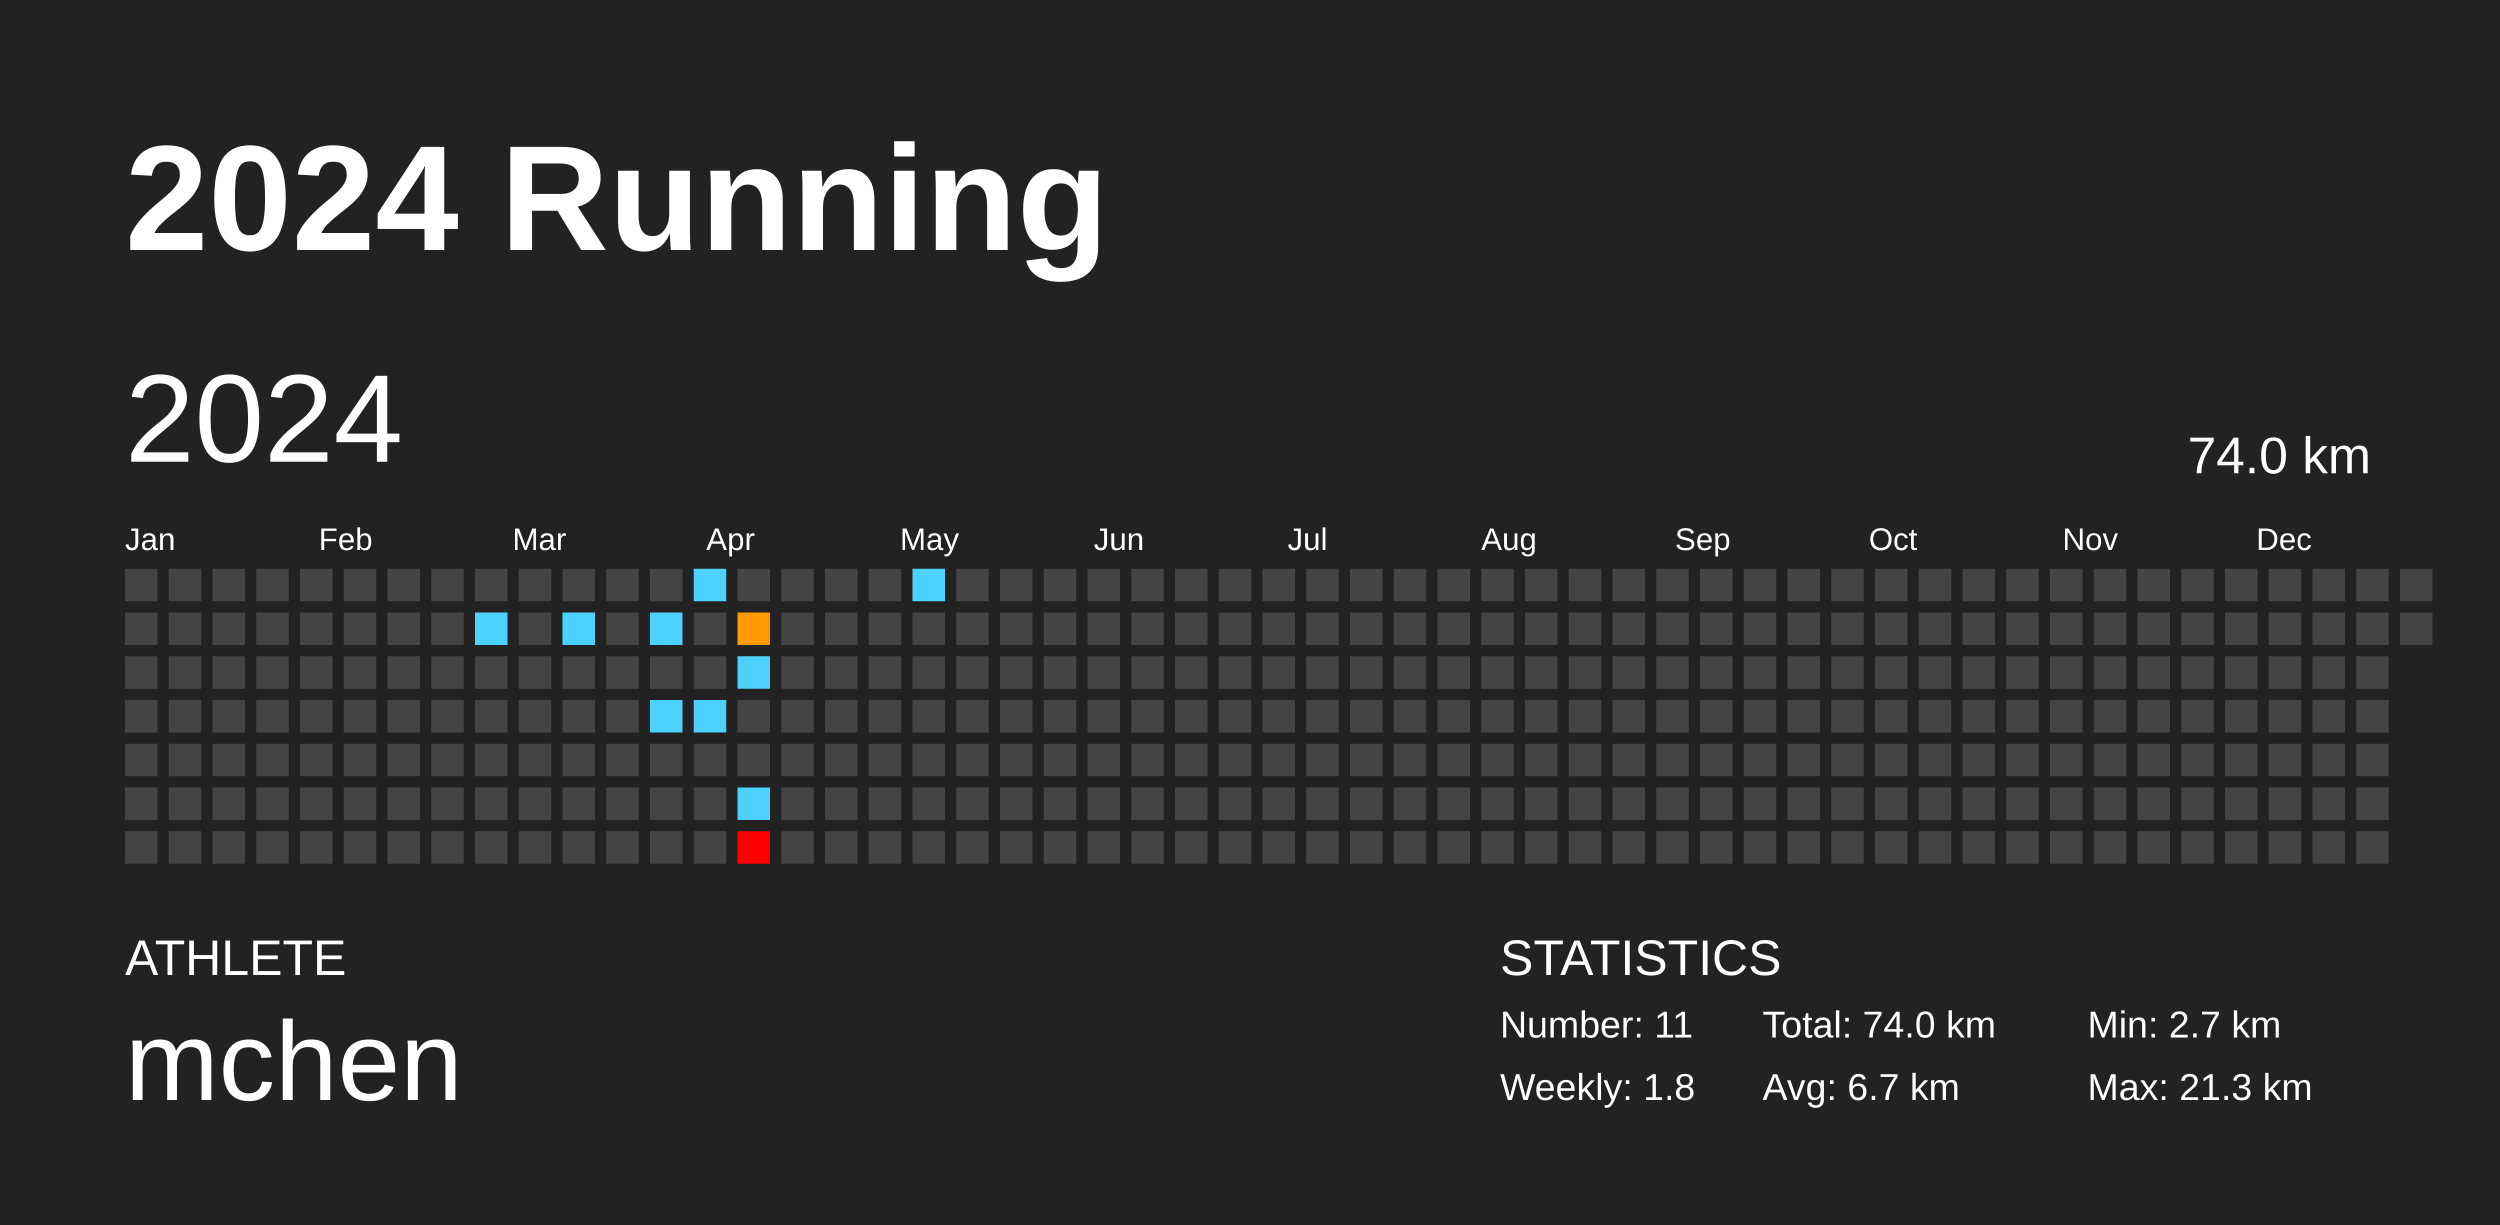
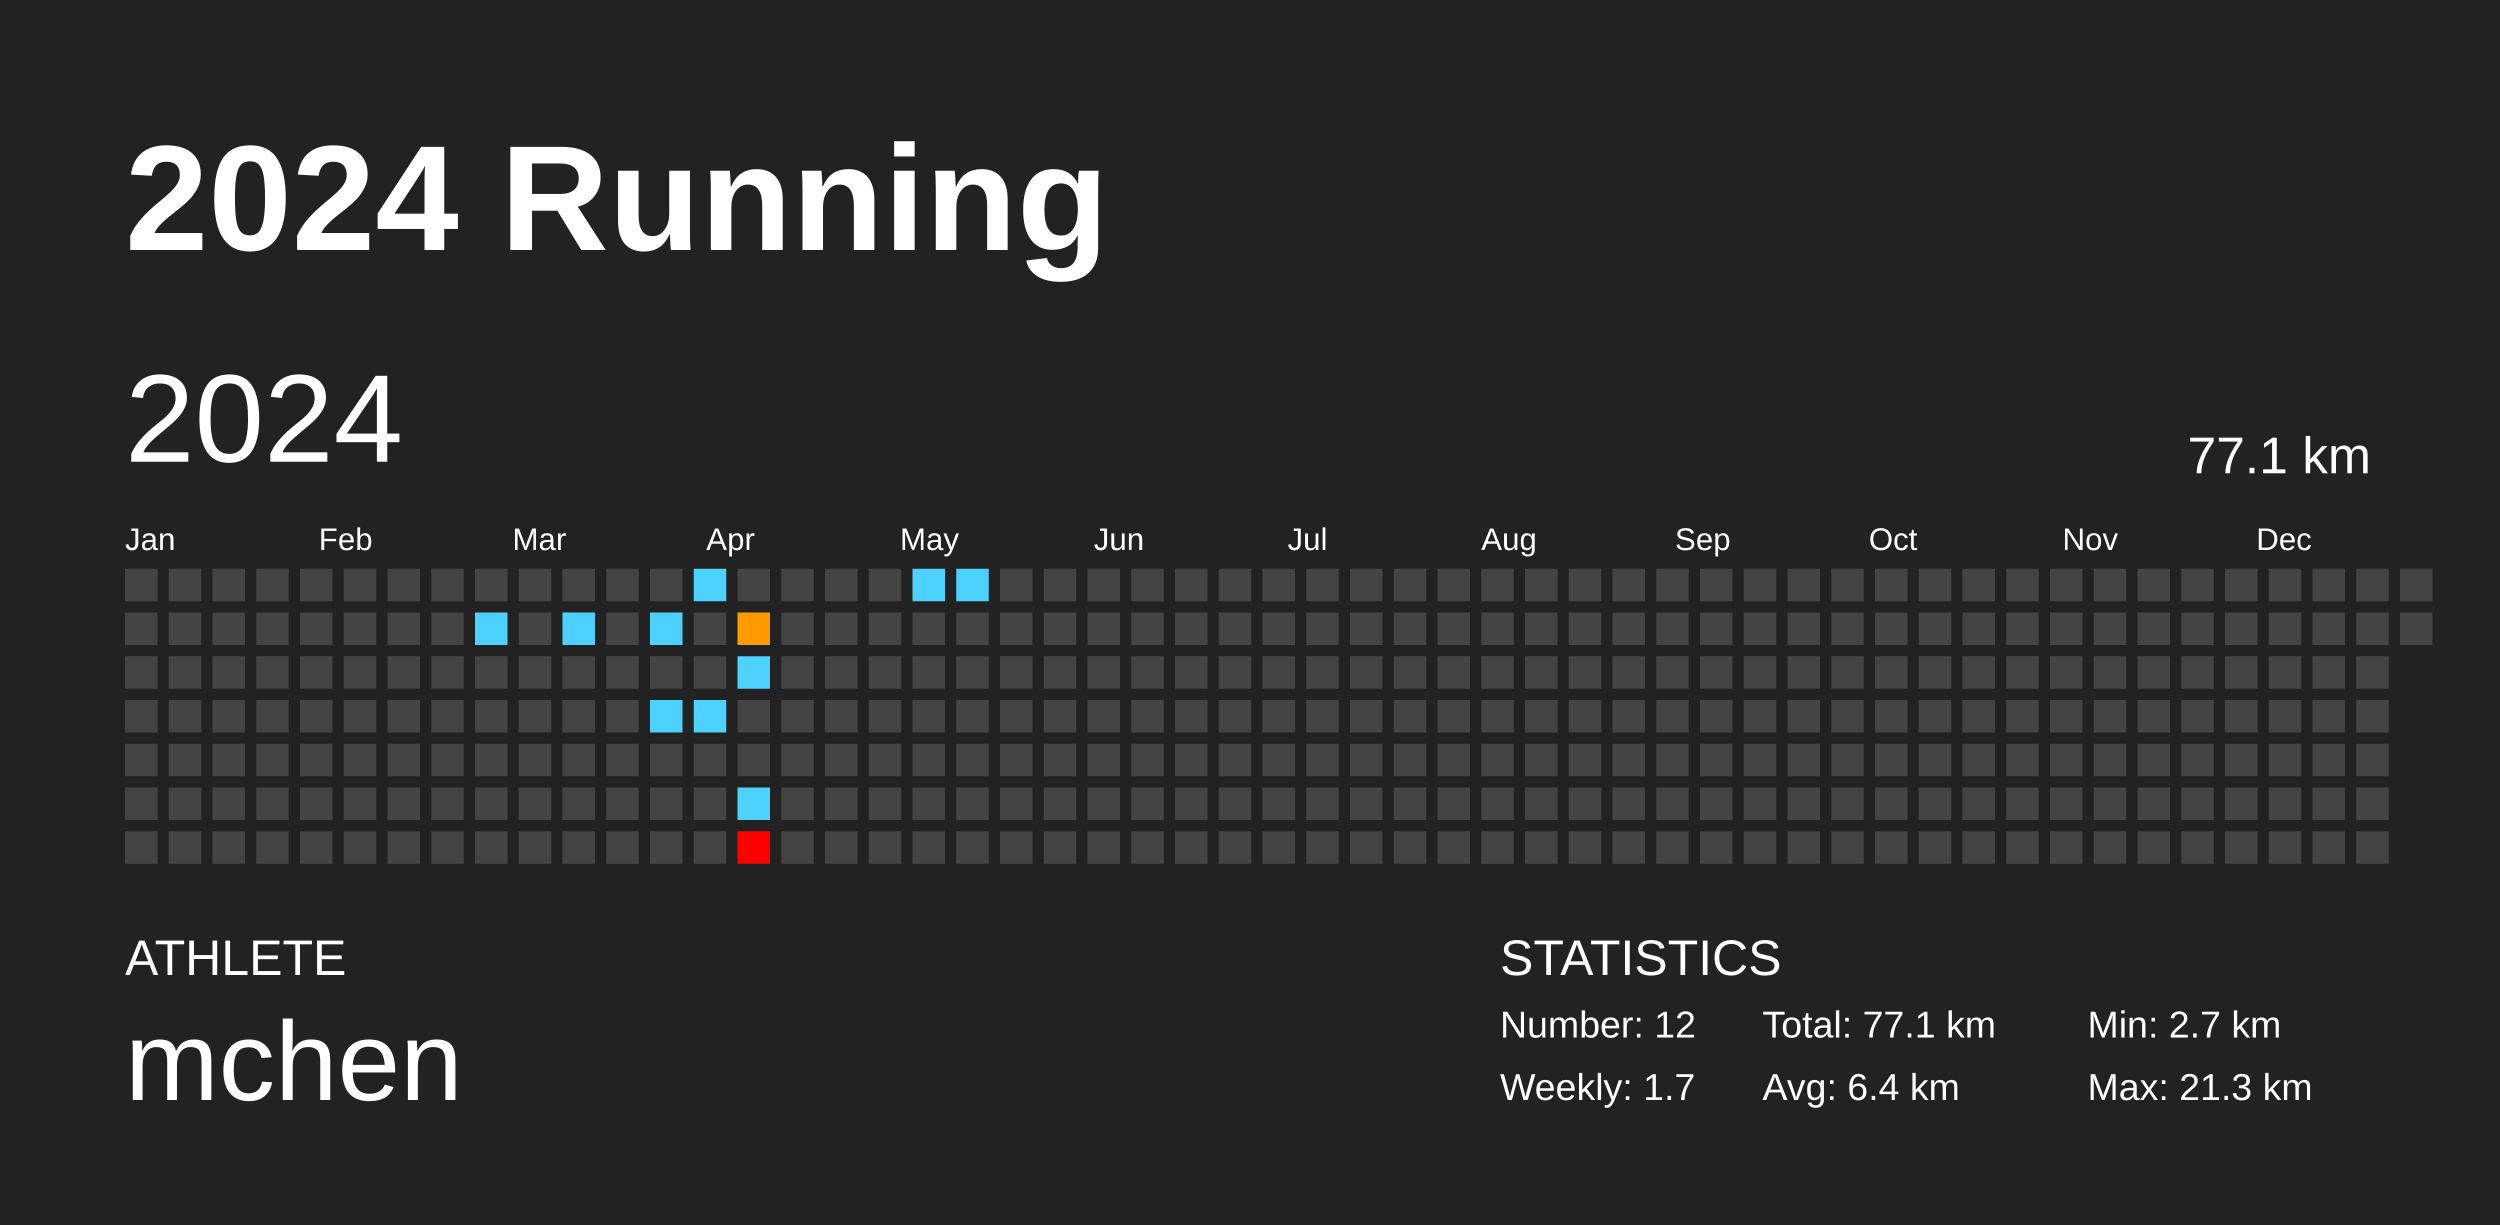
<svg xmlns="http://www.w3.org/2000/svg" baseProfile="full" height="98mm" version="1.1" viewBox="0,0,200,98" width="200mm">
  <defs />
  <rect fill="#222222" height="98" width="200" x="0" y="0" />
  <text fill="#FFFFFF" style="font-size:12px; font-family:Arial; font-weight:bold;" x="10" y="20">2024 Running</text>
  <text fill="#FFFFFF" style="font-size:4px; font-family:Arial" x="10" y="78">ATHLETE</text>
  <text fill="#FFFFFF" style="font-size:9px; font-family:Arial" x="10" y="88">mchen</text>
  <text fill="#FFFFFF" style="font-size:4px; font-family:Arial" x="120" y="78">STATISTICS</text>
-   <text fill="#FFFFFF" style="font-size:3px; font-family:Arial" x="120" y="83">Number: 11</text>
-   <text fill="#FFFFFF" style="font-size:3px; font-family:Arial" x="120" y="88">Weekly: 1.8</text>
-   <text fill="#FFFFFF" style="font-size:3px; font-family:Arial" x="141" y="83">Total: 74.0 km</text>
-   <text fill="#FFFFFF" style="font-size:3px; font-family:Arial" x="141" y="88">Avg: 6.7 km</text>
+   <text fill="#FFFFFF" style="font-size:3px; font-family:Arial" x="120" y="83">Number: 12</text>
+   <text fill="#FFFFFF" style="font-size:3px; font-family:Arial" x="120" y="88">Weekly: 1.7</text>
+   <text fill="#FFFFFF" style="font-size:3px; font-family:Arial" x="141" y="83">Total: 77.1 km</text>
+   <text fill="#FFFFFF" style="font-size:3px; font-family:Arial" x="141" y="88">Avg: 6.4 km</text>
  <text fill="#FFFFFF" style="font-size:3px; font-family:Arial" x="167" y="83">Min: 2.7 km</text>
  <text fill="#FFFFFF" style="font-size:3px; font-family:Arial" x="167" y="88">Max: 21.3 km</text>
  <text dominant-baseline="hanging" fill="#FFFFFF" style="font-size:10.0px; font-family:Arial;" x="10" y="30">2024</text>
-   <text dominant-baseline="hanging" fill="#FFFFFF" style="font-size:4.125px; font-family:Arial;" x="175" y="35">74.0 km</text>
+   <text dominant-baseline="hanging" fill="#FFFFFF" style="font-size:4.125px; font-family:Arial;" x="175" y="35">77.1 km</text>
  <text fill="#FFFFFF" style="font-size:2.5px; font-family:Arial" x="10.0" y="44">Jan</text>
  <text fill="#FFFFFF" style="font-size:2.5px; font-family:Arial" x="25.5" y="44">Feb</text>
  <text fill="#FFFFFF" style="font-size:2.5px; font-family:Arial" x="41.0" y="44">Mar</text>
  <text fill="#FFFFFF" style="font-size:2.5px; font-family:Arial" x="56.5" y="44">Apr</text>
  <text fill="#FFFFFF" style="font-size:2.5px; font-family:Arial" x="72.0" y="44">May</text>
  <text fill="#FFFFFF" style="font-size:2.5px; font-family:Arial" x="87.5" y="44">Jun</text>
  <text fill="#FFFFFF" style="font-size:2.5px; font-family:Arial" x="103.0" y="44">Jul</text>
  <text fill="#FFFFFF" style="font-size:2.5px; font-family:Arial" x="118.5" y="44">Aug</text>
  <text fill="#FFFFFF" style="font-size:2.5px; font-family:Arial" x="134.0" y="44">Sep</text>
  <text fill="#FFFFFF" style="font-size:2.5px; font-family:Arial" x="149.5" y="44">Oct</text>
  <text fill="#FFFFFF" style="font-size:2.5px; font-family:Arial" x="165.0" y="44">Nov</text>
  <text fill="#FFFFFF" style="font-size:2.5px; font-family:Arial" x="180.5" y="44">Dec</text>
  <rect fill="#444444" height="2.6" width="2.6" x="10.0" y="45.5" />
  <rect fill="#444444" height="2.6" width="2.6" x="10.0" y="49.0" />
  <rect fill="#444444" height="2.6" width="2.6" x="10.0" y="52.5" />
  <rect fill="#444444" height="2.6" width="2.6" x="10.0" y="56.0" />
  <rect fill="#444444" height="2.6" width="2.6" x="10.0" y="59.5" />
  <rect fill="#444444" height="2.6" width="2.6" x="10.0" y="63.0" />
  <rect fill="#444444" height="2.6" width="2.6" x="10.0" y="66.5" />
  <rect fill="#444444" height="2.6" width="2.6" x="13.5" y="45.5" />
  <rect fill="#444444" height="2.6" width="2.6" x="13.5" y="49.0" />
  <rect fill="#444444" height="2.6" width="2.6" x="13.5" y="52.5" />
  <rect fill="#444444" height="2.6" width="2.6" x="13.5" y="56.0" />
  <rect fill="#444444" height="2.6" width="2.6" x="13.5" y="59.5" />
  <rect fill="#444444" height="2.6" width="2.6" x="13.5" y="63.0" />
  <rect fill="#444444" height="2.6" width="2.6" x="13.5" y="66.5" />
  <rect fill="#444444" height="2.6" width="2.6" x="17.0" y="45.5" />
  <rect fill="#444444" height="2.6" width="2.6" x="17.0" y="49.0" />
  <rect fill="#444444" height="2.6" width="2.6" x="17.0" y="52.5" />
  <rect fill="#444444" height="2.6" width="2.6" x="17.0" y="56.0" />
  <rect fill="#444444" height="2.6" width="2.6" x="17.0" y="59.5" />
  <rect fill="#444444" height="2.6" width="2.6" x="17.0" y="63.0" />
  <rect fill="#444444" height="2.6" width="2.6" x="17.0" y="66.5" />
  <rect fill="#444444" height="2.6" width="2.6" x="20.5" y="45.5" />
  <rect fill="#444444" height="2.6" width="2.6" x="20.5" y="49.0" />
  <rect fill="#444444" height="2.6" width="2.6" x="20.5" y="52.5" />
  <rect fill="#444444" height="2.6" width="2.6" x="20.5" y="56.0" />
  <rect fill="#444444" height="2.6" width="2.6" x="20.5" y="59.5" />
  <rect fill="#444444" height="2.6" width="2.6" x="20.5" y="63.0" />
  <rect fill="#444444" height="2.6" width="2.6" x="20.5" y="66.5" />
  <rect fill="#444444" height="2.6" width="2.6" x="24.0" y="45.5" />
  <rect fill="#444444" height="2.6" width="2.6" x="24.0" y="49.0" />
  <rect fill="#444444" height="2.6" width="2.6" x="24.0" y="52.5" />
  <rect fill="#444444" height="2.6" width="2.6" x="24.0" y="56.0" />
  <rect fill="#444444" height="2.6" width="2.6" x="24.0" y="59.5" />
  <rect fill="#444444" height="2.6" width="2.6" x="24.0" y="63.0" />
  <rect fill="#444444" height="2.6" width="2.6" x="24.0" y="66.5" />
  <rect fill="#444444" height="2.6" width="2.6" x="27.5" y="45.5" />
  <rect fill="#444444" height="2.6" width="2.6" x="27.5" y="49.0" />
  <rect fill="#444444" height="2.6" width="2.6" x="27.5" y="52.5" />
  <rect fill="#444444" height="2.6" width="2.6" x="27.5" y="56.0" />
  <rect fill="#444444" height="2.6" width="2.6" x="27.5" y="59.5" />
  <rect fill="#444444" height="2.6" width="2.6" x="27.5" y="63.0" />
  <rect fill="#444444" height="2.6" width="2.6" x="27.5" y="66.5" />
  <rect fill="#444444" height="2.6" width="2.6" x="31.0" y="45.5" />
  <rect fill="#444444" height="2.6" width="2.6" x="31.0" y="49.0" />
  <rect fill="#444444" height="2.6" width="2.6" x="31.0" y="52.5" />
  <rect fill="#444444" height="2.6" width="2.6" x="31.0" y="56.0" />
  <rect fill="#444444" height="2.6" width="2.6" x="31.0" y="59.5" />
  <rect fill="#444444" height="2.6" width="2.6" x="31.0" y="63.0" />
  <rect fill="#444444" height="2.6" width="2.6" x="31.0" y="66.5" />
  <rect fill="#444444" height="2.6" width="2.6" x="34.5" y="45.5" />
  <rect fill="#444444" height="2.6" width="2.6" x="34.5" y="49.0" />
  <rect fill="#444444" height="2.6" width="2.6" x="34.5" y="52.5" />
  <rect fill="#444444" height="2.6" width="2.6" x="34.5" y="56.0" />
  <rect fill="#444444" height="2.6" width="2.6" x="34.5" y="59.5" />
  <rect fill="#444444" height="2.6" width="2.6" x="34.5" y="63.0" />
  <rect fill="#444444" height="2.6" width="2.6" x="34.5" y="66.5" />
  <rect fill="#444444" height="2.6" width="2.6" x="38.0" y="45.5" />
  <rect fill="#4dd2ff" height="2.6" width="2.6" x="38.0" y="49.0" />
  <rect fill="#444444" height="2.6" width="2.6" x="38.0" y="52.5" />
  <rect fill="#444444" height="2.6" width="2.6" x="38.0" y="56.0" />
  <rect fill="#444444" height="2.6" width="2.6" x="38.0" y="59.5" />
  <rect fill="#444444" height="2.6" width="2.6" x="38.0" y="63.0" />
  <rect fill="#444444" height="2.6" width="2.6" x="38.0" y="66.5" />
  <rect fill="#444444" height="2.6" width="2.6" x="41.5" y="45.5" />
  <rect fill="#444444" height="2.6" width="2.6" x="41.5" y="49.0" />
  <rect fill="#444444" height="2.6" width="2.6" x="41.5" y="52.5" />
  <rect fill="#444444" height="2.6" width="2.6" x="41.5" y="56.0" />
  <rect fill="#444444" height="2.6" width="2.6" x="41.5" y="59.5" />
  <rect fill="#444444" height="2.6" width="2.6" x="41.5" y="63.0" />
  <rect fill="#444444" height="2.6" width="2.6" x="41.5" y="66.5" />
  <rect fill="#444444" height="2.6" width="2.6" x="45.0" y="45.5" />
  <rect fill="#4dd2ff" height="2.6" width="2.6" x="45.0" y="49.0" />
  <rect fill="#444444" height="2.6" width="2.6" x="45.0" y="52.5" />
  <rect fill="#444444" height="2.6" width="2.6" x="45.0" y="56.0" />
  <rect fill="#444444" height="2.6" width="2.6" x="45.0" y="59.5" />
  <rect fill="#444444" height="2.6" width="2.6" x="45.0" y="63.0" />
  <rect fill="#444444" height="2.6" width="2.6" x="45.0" y="66.5" />
  <rect fill="#444444" height="2.6" width="2.6" x="48.5" y="45.5" />
  <rect fill="#444444" height="2.6" width="2.6" x="48.5" y="49.0" />
  <rect fill="#444444" height="2.6" width="2.6" x="48.5" y="52.5" />
  <rect fill="#444444" height="2.6" width="2.6" x="48.5" y="56.0" />
  <rect fill="#444444" height="2.6" width="2.6" x="48.5" y="59.5" />
  <rect fill="#444444" height="2.6" width="2.6" x="48.5" y="63.0" />
  <rect fill="#444444" height="2.6" width="2.6" x="48.5" y="66.5" />
  <rect fill="#444444" height="2.6" width="2.6" x="52.0" y="45.5" />
  <rect fill="#4dd2ff" height="2.6" width="2.6" x="52.0" y="49.0" />
  <rect fill="#444444" height="2.6" width="2.6" x="52.0" y="52.5" />
  <rect fill="#4dd2ff" height="2.6" width="2.6" x="52.0" y="56.0" />
  <rect fill="#444444" height="2.6" width="2.6" x="52.0" y="59.5" />
  <rect fill="#444444" height="2.6" width="2.6" x="52.0" y="63.0" />
  <rect fill="#444444" height="2.6" width="2.6" x="52.0" y="66.5" />
  <rect fill="#4dd2ff" height="2.6" width="2.6" x="55.5" y="45.5" />
  <rect fill="#444444" height="2.6" width="2.6" x="55.5" y="49.0" />
  <rect fill="#444444" height="2.6" width="2.6" x="55.5" y="52.5" />
  <rect fill="#4dd2ff" height="2.6" width="2.6" x="55.5" y="56.0" />
  <rect fill="#444444" height="2.6" width="2.6" x="55.5" y="59.5" />
  <rect fill="#444444" height="2.6" width="2.6" x="55.5" y="63.0" />
  <rect fill="#444444" height="2.6" width="2.6" x="55.5" y="66.5" />
  <rect fill="#444444" height="2.6" width="2.6" x="59.0" y="45.5" />
  <rect fill="#ff9b00" height="2.6" width="2.6" x="59.0" y="49.0" />
  <rect fill="#4dd2ff" height="2.6" width="2.6" x="59.0" y="52.5" />
  <rect fill="#444444" height="2.6" width="2.6" x="59.0" y="56.0" />
  <rect fill="#444444" height="2.6" width="2.6" x="59.0" y="59.5" />
  <rect fill="#4dd2ff" height="2.6" width="2.6" x="59.0" y="63.0" />
  <rect fill="red" height="2.6" width="2.6" x="59.0" y="66.5" />
  <rect fill="#444444" height="2.6" width="2.6" x="62.5" y="45.5" />
  <rect fill="#444444" height="2.6" width="2.6" x="62.5" y="49.0" />
  <rect fill="#444444" height="2.6" width="2.6" x="62.5" y="52.5" />
  <rect fill="#444444" height="2.6" width="2.6" x="62.5" y="56.0" />
  <rect fill="#444444" height="2.6" width="2.6" x="62.5" y="59.5" />
  <rect fill="#444444" height="2.6" width="2.6" x="62.5" y="63.0" />
  <rect fill="#444444" height="2.6" width="2.6" x="62.5" y="66.5" />
  <rect fill="#444444" height="2.6" width="2.6" x="66.0" y="45.5" />
  <rect fill="#444444" height="2.6" width="2.6" x="66.0" y="49.0" />
  <rect fill="#444444" height="2.6" width="2.6" x="66.0" y="52.5" />
  <rect fill="#444444" height="2.6" width="2.6" x="66.0" y="56.0" />
  <rect fill="#444444" height="2.6" width="2.6" x="66.0" y="59.5" />
  <rect fill="#444444" height="2.6" width="2.6" x="66.0" y="63.0" />
  <rect fill="#444444" height="2.6" width="2.6" x="66.0" y="66.5" />
  <rect fill="#444444" height="2.6" width="2.6" x="69.5" y="45.5" />
  <rect fill="#444444" height="2.6" width="2.6" x="69.5" y="49.0" />
  <rect fill="#444444" height="2.6" width="2.6" x="69.5" y="52.5" />
  <rect fill="#444444" height="2.6" width="2.6" x="69.5" y="56.0" />
  <rect fill="#444444" height="2.6" width="2.6" x="69.5" y="59.5" />
  <rect fill="#444444" height="2.6" width="2.6" x="69.5" y="63.0" />
  <rect fill="#444444" height="2.6" width="2.6" x="69.5" y="66.5" />
  <rect fill="#4dd2ff" height="2.6" width="2.6" x="73.0" y="45.5" />
  <rect fill="#444444" height="2.6" width="2.6" x="73.0" y="49.0" />
  <rect fill="#444444" height="2.6" width="2.6" x="73.0" y="52.5" />
  <rect fill="#444444" height="2.6" width="2.6" x="73.0" y="56.0" />
  <rect fill="#444444" height="2.6" width="2.6" x="73.0" y="59.5" />
  <rect fill="#444444" height="2.6" width="2.6" x="73.0" y="63.0" />
  <rect fill="#444444" height="2.6" width="2.6" x="73.0" y="66.5" />
-   <rect fill="#444444" height="2.6" width="2.6" x="76.5" y="45.5" />
+   <rect fill="#4dd2ff" height="2.6" width="2.6" x="76.5" y="45.5" />
  <rect fill="#444444" height="2.6" width="2.6" x="76.5" y="49.0" />
  <rect fill="#444444" height="2.6" width="2.6" x="76.5" y="52.5" />
  <rect fill="#444444" height="2.6" width="2.6" x="76.5" y="56.0" />
  <rect fill="#444444" height="2.6" width="2.6" x="76.5" y="59.5" />
  <rect fill="#444444" height="2.6" width="2.6" x="76.5" y="63.0" />
  <rect fill="#444444" height="2.6" width="2.6" x="76.5" y="66.5" />
  <rect fill="#444444" height="2.6" width="2.6" x="80.0" y="45.5" />
  <rect fill="#444444" height="2.6" width="2.6" x="80.0" y="49.0" />
  <rect fill="#444444" height="2.6" width="2.6" x="80.0" y="52.5" />
  <rect fill="#444444" height="2.6" width="2.6" x="80.0" y="56.0" />
  <rect fill="#444444" height="2.6" width="2.6" x="80.0" y="59.5" />
  <rect fill="#444444" height="2.6" width="2.6" x="80.0" y="63.0" />
  <rect fill="#444444" height="2.6" width="2.6" x="80.0" y="66.5" />
  <rect fill="#444444" height="2.6" width="2.6" x="83.5" y="45.5" />
  <rect fill="#444444" height="2.6" width="2.6" x="83.5" y="49.0" />
  <rect fill="#444444" height="2.6" width="2.6" x="83.5" y="52.5" />
  <rect fill="#444444" height="2.6" width="2.6" x="83.5" y="56.0" />
  <rect fill="#444444" height="2.6" width="2.6" x="83.5" y="59.5" />
  <rect fill="#444444" height="2.6" width="2.6" x="83.5" y="63.0" />
  <rect fill="#444444" height="2.6" width="2.6" x="83.5" y="66.5" />
  <rect fill="#444444" height="2.6" width="2.6" x="87.0" y="45.5" />
  <rect fill="#444444" height="2.6" width="2.6" x="87.0" y="49.0" />
  <rect fill="#444444" height="2.6" width="2.6" x="87.0" y="52.5" />
  <rect fill="#444444" height="2.6" width="2.6" x="87.0" y="56.0" />
  <rect fill="#444444" height="2.6" width="2.6" x="87.0" y="59.5" />
  <rect fill="#444444" height="2.6" width="2.6" x="87.0" y="63.0" />
  <rect fill="#444444" height="2.6" width="2.6" x="87.0" y="66.5" />
  <rect fill="#444444" height="2.6" width="2.6" x="90.5" y="45.5" />
  <rect fill="#444444" height="2.6" width="2.6" x="90.5" y="49.0" />
  <rect fill="#444444" height="2.6" width="2.6" x="90.5" y="52.5" />
  <rect fill="#444444" height="2.6" width="2.6" x="90.5" y="56.0" />
  <rect fill="#444444" height="2.6" width="2.6" x="90.5" y="59.5" />
  <rect fill="#444444" height="2.6" width="2.6" x="90.5" y="63.0" />
  <rect fill="#444444" height="2.6" width="2.6" x="90.5" y="66.5" />
  <rect fill="#444444" height="2.6" width="2.6" x="94.0" y="45.5" />
  <rect fill="#444444" height="2.6" width="2.6" x="94.0" y="49.0" />
  <rect fill="#444444" height="2.6" width="2.6" x="94.0" y="52.5" />
  <rect fill="#444444" height="2.6" width="2.6" x="94.0" y="56.0" />
  <rect fill="#444444" height="2.6" width="2.6" x="94.0" y="59.5" />
  <rect fill="#444444" height="2.6" width="2.6" x="94.0" y="63.0" />
  <rect fill="#444444" height="2.6" width="2.6" x="94.0" y="66.5" />
  <rect fill="#444444" height="2.6" width="2.6" x="97.5" y="45.5" />
  <rect fill="#444444" height="2.6" width="2.6" x="97.5" y="49.0" />
  <rect fill="#444444" height="2.6" width="2.6" x="97.5" y="52.5" />
  <rect fill="#444444" height="2.6" width="2.6" x="97.5" y="56.0" />
  <rect fill="#444444" height="2.6" width="2.6" x="97.5" y="59.5" />
  <rect fill="#444444" height="2.6" width="2.6" x="97.5" y="63.0" />
  <rect fill="#444444" height="2.6" width="2.6" x="97.5" y="66.5" />
  <rect fill="#444444" height="2.6" width="2.6" x="101.0" y="45.5" />
  <rect fill="#444444" height="2.6" width="2.6" x="101.0" y="49.0" />
  <rect fill="#444444" height="2.6" width="2.6" x="101.0" y="52.5" />
  <rect fill="#444444" height="2.6" width="2.6" x="101.0" y="56.0" />
  <rect fill="#444444" height="2.6" width="2.6" x="101.0" y="59.5" />
  <rect fill="#444444" height="2.6" width="2.6" x="101.0" y="63.0" />
  <rect fill="#444444" height="2.6" width="2.6" x="101.0" y="66.5" />
  <rect fill="#444444" height="2.6" width="2.6" x="104.5" y="45.5" />
  <rect fill="#444444" height="2.6" width="2.6" x="104.5" y="49.0" />
  <rect fill="#444444" height="2.6" width="2.6" x="104.5" y="52.5" />
  <rect fill="#444444" height="2.6" width="2.6" x="104.5" y="56.0" />
  <rect fill="#444444" height="2.6" width="2.6" x="104.5" y="59.5" />
  <rect fill="#444444" height="2.6" width="2.6" x="104.5" y="63.0" />
  <rect fill="#444444" height="2.6" width="2.6" x="104.5" y="66.5" />
  <rect fill="#444444" height="2.6" width="2.6" x="108.0" y="45.5" />
  <rect fill="#444444" height="2.6" width="2.6" x="108.0" y="49.0" />
  <rect fill="#444444" height="2.6" width="2.6" x="108.0" y="52.5" />
  <rect fill="#444444" height="2.6" width="2.6" x="108.0" y="56.0" />
  <rect fill="#444444" height="2.6" width="2.6" x="108.0" y="59.5" />
  <rect fill="#444444" height="2.6" width="2.6" x="108.0" y="63.0" />
  <rect fill="#444444" height="2.6" width="2.6" x="108.0" y="66.5" />
  <rect fill="#444444" height="2.6" width="2.6" x="111.5" y="45.5" />
  <rect fill="#444444" height="2.6" width="2.6" x="111.5" y="49.0" />
  <rect fill="#444444" height="2.6" width="2.6" x="111.5" y="52.5" />
  <rect fill="#444444" height="2.6" width="2.6" x="111.5" y="56.0" />
  <rect fill="#444444" height="2.6" width="2.6" x="111.5" y="59.5" />
  <rect fill="#444444" height="2.6" width="2.6" x="111.5" y="63.0" />
  <rect fill="#444444" height="2.6" width="2.6" x="111.5" y="66.5" />
  <rect fill="#444444" height="2.6" width="2.6" x="115.0" y="45.5" />
  <rect fill="#444444" height="2.6" width="2.6" x="115.0" y="49.0" />
  <rect fill="#444444" height="2.6" width="2.6" x="115.0" y="52.5" />
  <rect fill="#444444" height="2.6" width="2.6" x="115.0" y="56.0" />
  <rect fill="#444444" height="2.6" width="2.6" x="115.0" y="59.5" />
  <rect fill="#444444" height="2.6" width="2.6" x="115.0" y="63.0" />
  <rect fill="#444444" height="2.6" width="2.6" x="115.0" y="66.5" />
  <rect fill="#444444" height="2.6" width="2.6" x="118.5" y="45.5" />
  <rect fill="#444444" height="2.6" width="2.6" x="118.5" y="49.0" />
  <rect fill="#444444" height="2.6" width="2.6" x="118.5" y="52.5" />
  <rect fill="#444444" height="2.6" width="2.6" x="118.5" y="56.0" />
  <rect fill="#444444" height="2.6" width="2.6" x="118.5" y="59.5" />
  <rect fill="#444444" height="2.6" width="2.6" x="118.5" y="63.0" />
  <rect fill="#444444" height="2.6" width="2.6" x="118.5" y="66.5" />
  <rect fill="#444444" height="2.6" width="2.6" x="122.0" y="45.5" />
  <rect fill="#444444" height="2.6" width="2.6" x="122.0" y="49.0" />
  <rect fill="#444444" height="2.6" width="2.6" x="122.0" y="52.5" />
  <rect fill="#444444" height="2.6" width="2.6" x="122.0" y="56.0" />
  <rect fill="#444444" height="2.6" width="2.6" x="122.0" y="59.5" />
  <rect fill="#444444" height="2.6" width="2.6" x="122.0" y="63.0" />
  <rect fill="#444444" height="2.6" width="2.6" x="122.0" y="66.5" />
  <rect fill="#444444" height="2.6" width="2.6" x="125.5" y="45.5" />
  <rect fill="#444444" height="2.6" width="2.6" x="125.5" y="49.0" />
  <rect fill="#444444" height="2.6" width="2.6" x="125.5" y="52.5" />
  <rect fill="#444444" height="2.6" width="2.6" x="125.5" y="56.0" />
  <rect fill="#444444" height="2.6" width="2.6" x="125.5" y="59.5" />
  <rect fill="#444444" height="2.6" width="2.6" x="125.5" y="63.0" />
  <rect fill="#444444" height="2.6" width="2.6" x="125.5" y="66.5" />
  <rect fill="#444444" height="2.6" width="2.6" x="129.0" y="45.5" />
  <rect fill="#444444" height="2.6" width="2.6" x="129.0" y="49.0" />
  <rect fill="#444444" height="2.6" width="2.6" x="129.0" y="52.5" />
  <rect fill="#444444" height="2.6" width="2.6" x="129.0" y="56.0" />
  <rect fill="#444444" height="2.6" width="2.6" x="129.0" y="59.5" />
  <rect fill="#444444" height="2.6" width="2.6" x="129.0" y="63.0" />
  <rect fill="#444444" height="2.6" width="2.6" x="129.0" y="66.5" />
  <rect fill="#444444" height="2.6" width="2.6" x="132.5" y="45.5" />
  <rect fill="#444444" height="2.6" width="2.6" x="132.5" y="49.0" />
  <rect fill="#444444" height="2.6" width="2.6" x="132.5" y="52.5" />
  <rect fill="#444444" height="2.6" width="2.6" x="132.5" y="56.0" />
  <rect fill="#444444" height="2.6" width="2.6" x="132.5" y="59.5" />
  <rect fill="#444444" height="2.6" width="2.6" x="132.5" y="63.0" />
  <rect fill="#444444" height="2.6" width="2.6" x="132.5" y="66.5" />
  <rect fill="#444444" height="2.6" width="2.6" x="136.0" y="45.5" />
  <rect fill="#444444" height="2.6" width="2.6" x="136.0" y="49.0" />
  <rect fill="#444444" height="2.6" width="2.6" x="136.0" y="52.5" />
  <rect fill="#444444" height="2.6" width="2.6" x="136.0" y="56.0" />
  <rect fill="#444444" height="2.6" width="2.6" x="136.0" y="59.5" />
  <rect fill="#444444" height="2.6" width="2.6" x="136.0" y="63.0" />
  <rect fill="#444444" height="2.6" width="2.6" x="136.0" y="66.5" />
  <rect fill="#444444" height="2.6" width="2.6" x="139.5" y="45.5" />
  <rect fill="#444444" height="2.6" width="2.6" x="139.5" y="49.0" />
  <rect fill="#444444" height="2.6" width="2.6" x="139.5" y="52.5" />
  <rect fill="#444444" height="2.6" width="2.6" x="139.5" y="56.0" />
  <rect fill="#444444" height="2.6" width="2.6" x="139.5" y="59.5" />
  <rect fill="#444444" height="2.6" width="2.6" x="139.5" y="63.0" />
  <rect fill="#444444" height="2.6" width="2.6" x="139.5" y="66.5" />
  <rect fill="#444444" height="2.6" width="2.6" x="143.0" y="45.5" />
  <rect fill="#444444" height="2.6" width="2.6" x="143.0" y="49.0" />
  <rect fill="#444444" height="2.6" width="2.6" x="143.0" y="52.5" />
  <rect fill="#444444" height="2.6" width="2.6" x="143.0" y="56.0" />
  <rect fill="#444444" height="2.6" width="2.6" x="143.0" y="59.5" />
  <rect fill="#444444" height="2.6" width="2.6" x="143.0" y="63.0" />
  <rect fill="#444444" height="2.6" width="2.6" x="143.0" y="66.5" />
  <rect fill="#444444" height="2.6" width="2.6" x="146.5" y="45.5" />
  <rect fill="#444444" height="2.6" width="2.6" x="146.5" y="49.0" />
  <rect fill="#444444" height="2.6" width="2.6" x="146.5" y="52.5" />
  <rect fill="#444444" height="2.6" width="2.6" x="146.5" y="56.0" />
  <rect fill="#444444" height="2.6" width="2.6" x="146.5" y="59.5" />
  <rect fill="#444444" height="2.6" width="2.6" x="146.5" y="63.0" />
  <rect fill="#444444" height="2.6" width="2.6" x="146.5" y="66.5" />
  <rect fill="#444444" height="2.6" width="2.6" x="150.0" y="45.5" />
  <rect fill="#444444" height="2.6" width="2.6" x="150.0" y="49.0" />
  <rect fill="#444444" height="2.6" width="2.6" x="150.0" y="52.5" />
  <rect fill="#444444" height="2.6" width="2.6" x="150.0" y="56.0" />
  <rect fill="#444444" height="2.6" width="2.6" x="150.0" y="59.5" />
  <rect fill="#444444" height="2.6" width="2.6" x="150.0" y="63.0" />
  <rect fill="#444444" height="2.6" width="2.6" x="150.0" y="66.5" />
  <rect fill="#444444" height="2.6" width="2.6" x="153.5" y="45.5" />
  <rect fill="#444444" height="2.6" width="2.6" x="153.5" y="49.0" />
  <rect fill="#444444" height="2.6" width="2.6" x="153.5" y="52.5" />
  <rect fill="#444444" height="2.6" width="2.6" x="153.5" y="56.0" />
  <rect fill="#444444" height="2.6" width="2.6" x="153.5" y="59.5" />
  <rect fill="#444444" height="2.6" width="2.6" x="153.5" y="63.0" />
  <rect fill="#444444" height="2.6" width="2.6" x="153.5" y="66.5" />
  <rect fill="#444444" height="2.6" width="2.6" x="157.0" y="45.5" />
  <rect fill="#444444" height="2.6" width="2.6" x="157.0" y="49.0" />
  <rect fill="#444444" height="2.6" width="2.6" x="157.0" y="52.5" />
  <rect fill="#444444" height="2.6" width="2.6" x="157.0" y="56.0" />
  <rect fill="#444444" height="2.6" width="2.6" x="157.0" y="59.5" />
  <rect fill="#444444" height="2.6" width="2.6" x="157.0" y="63.0" />
  <rect fill="#444444" height="2.6" width="2.6" x="157.0" y="66.5" />
  <rect fill="#444444" height="2.6" width="2.6" x="160.5" y="45.5" />
  <rect fill="#444444" height="2.6" width="2.6" x="160.5" y="49.0" />
  <rect fill="#444444" height="2.6" width="2.6" x="160.5" y="52.5" />
  <rect fill="#444444" height="2.6" width="2.6" x="160.5" y="56.0" />
  <rect fill="#444444" height="2.6" width="2.6" x="160.5" y="59.5" />
  <rect fill="#444444" height="2.6" width="2.6" x="160.5" y="63.0" />
  <rect fill="#444444" height="2.6" width="2.6" x="160.5" y="66.5" />
  <rect fill="#444444" height="2.6" width="2.6" x="164.0" y="45.5" />
  <rect fill="#444444" height="2.6" width="2.6" x="164.0" y="49.0" />
  <rect fill="#444444" height="2.6" width="2.6" x="164.0" y="52.5" />
  <rect fill="#444444" height="2.6" width="2.6" x="164.0" y="56.0" />
  <rect fill="#444444" height="2.6" width="2.6" x="164.0" y="59.5" />
  <rect fill="#444444" height="2.6" width="2.6" x="164.0" y="63.0" />
  <rect fill="#444444" height="2.6" width="2.6" x="164.0" y="66.5" />
  <rect fill="#444444" height="2.6" width="2.6" x="167.5" y="45.5" />
  <rect fill="#444444" height="2.6" width="2.6" x="167.5" y="49.0" />
  <rect fill="#444444" height="2.6" width="2.6" x="167.5" y="52.5" />
  <rect fill="#444444" height="2.6" width="2.6" x="167.5" y="56.0" />
  <rect fill="#444444" height="2.6" width="2.6" x="167.5" y="59.5" />
  <rect fill="#444444" height="2.6" width="2.6" x="167.5" y="63.0" />
  <rect fill="#444444" height="2.6" width="2.6" x="167.5" y="66.5" />
  <rect fill="#444444" height="2.6" width="2.6" x="171.0" y="45.5" />
  <rect fill="#444444" height="2.6" width="2.6" x="171.0" y="49.0" />
  <rect fill="#444444" height="2.6" width="2.6" x="171.0" y="52.5" />
  <rect fill="#444444" height="2.6" width="2.6" x="171.0" y="56.0" />
  <rect fill="#444444" height="2.6" width="2.6" x="171.0" y="59.5" />
  <rect fill="#444444" height="2.6" width="2.6" x="171.0" y="63.0" />
  <rect fill="#444444" height="2.6" width="2.6" x="171.0" y="66.5" />
  <rect fill="#444444" height="2.6" width="2.6" x="174.5" y="45.5" />
  <rect fill="#444444" height="2.6" width="2.6" x="174.5" y="49.0" />
  <rect fill="#444444" height="2.6" width="2.6" x="174.5" y="52.5" />
  <rect fill="#444444" height="2.6" width="2.6" x="174.5" y="56.0" />
  <rect fill="#444444" height="2.6" width="2.6" x="174.5" y="59.5" />
  <rect fill="#444444" height="2.6" width="2.6" x="174.5" y="63.0" />
  <rect fill="#444444" height="2.6" width="2.6" x="174.5" y="66.5" />
  <rect fill="#444444" height="2.6" width="2.6" x="178.0" y="45.5" />
  <rect fill="#444444" height="2.6" width="2.6" x="178.0" y="49.0" />
  <rect fill="#444444" height="2.6" width="2.6" x="178.0" y="52.5" />
  <rect fill="#444444" height="2.6" width="2.6" x="178.0" y="56.0" />
  <rect fill="#444444" height="2.6" width="2.6" x="178.0" y="59.5" />
  <rect fill="#444444" height="2.6" width="2.6" x="178.0" y="63.0" />
  <rect fill="#444444" height="2.6" width="2.6" x="178.0" y="66.5" />
  <rect fill="#444444" height="2.6" width="2.6" x="181.5" y="45.5" />
  <rect fill="#444444" height="2.6" width="2.6" x="181.5" y="49.0" />
  <rect fill="#444444" height="2.6" width="2.6" x="181.5" y="52.5" />
  <rect fill="#444444" height="2.6" width="2.6" x="181.5" y="56.0" />
  <rect fill="#444444" height="2.6" width="2.6" x="181.5" y="59.5" />
  <rect fill="#444444" height="2.6" width="2.6" x="181.5" y="63.0" />
  <rect fill="#444444" height="2.6" width="2.6" x="181.5" y="66.5" />
  <rect fill="#444444" height="2.6" width="2.6" x="185.0" y="45.5" />
  <rect fill="#444444" height="2.6" width="2.6" x="185.0" y="49.0" />
  <rect fill="#444444" height="2.6" width="2.6" x="185.0" y="52.5" />
  <rect fill="#444444" height="2.6" width="2.6" x="185.0" y="56.0" />
  <rect fill="#444444" height="2.6" width="2.6" x="185.0" y="59.5" />
  <rect fill="#444444" height="2.6" width="2.6" x="185.0" y="63.0" />
  <rect fill="#444444" height="2.6" width="2.6" x="185.0" y="66.5" />
  <rect fill="#444444" height="2.6" width="2.6" x="188.5" y="45.5" />
  <rect fill="#444444" height="2.6" width="2.6" x="188.5" y="49.0" />
  <rect fill="#444444" height="2.6" width="2.6" x="188.5" y="52.5" />
  <rect fill="#444444" height="2.6" width="2.6" x="188.5" y="56.0" />
  <rect fill="#444444" height="2.6" width="2.6" x="188.5" y="59.5" />
  <rect fill="#444444" height="2.6" width="2.6" x="188.5" y="63.0" />
  <rect fill="#444444" height="2.6" width="2.6" x="188.5" y="66.5" />
  <rect fill="#444444" height="2.6" width="2.6" x="192.0" y="45.5" />
  <rect fill="#444444" height="2.6" width="2.6" x="192.0" y="49.0" />
</svg>
